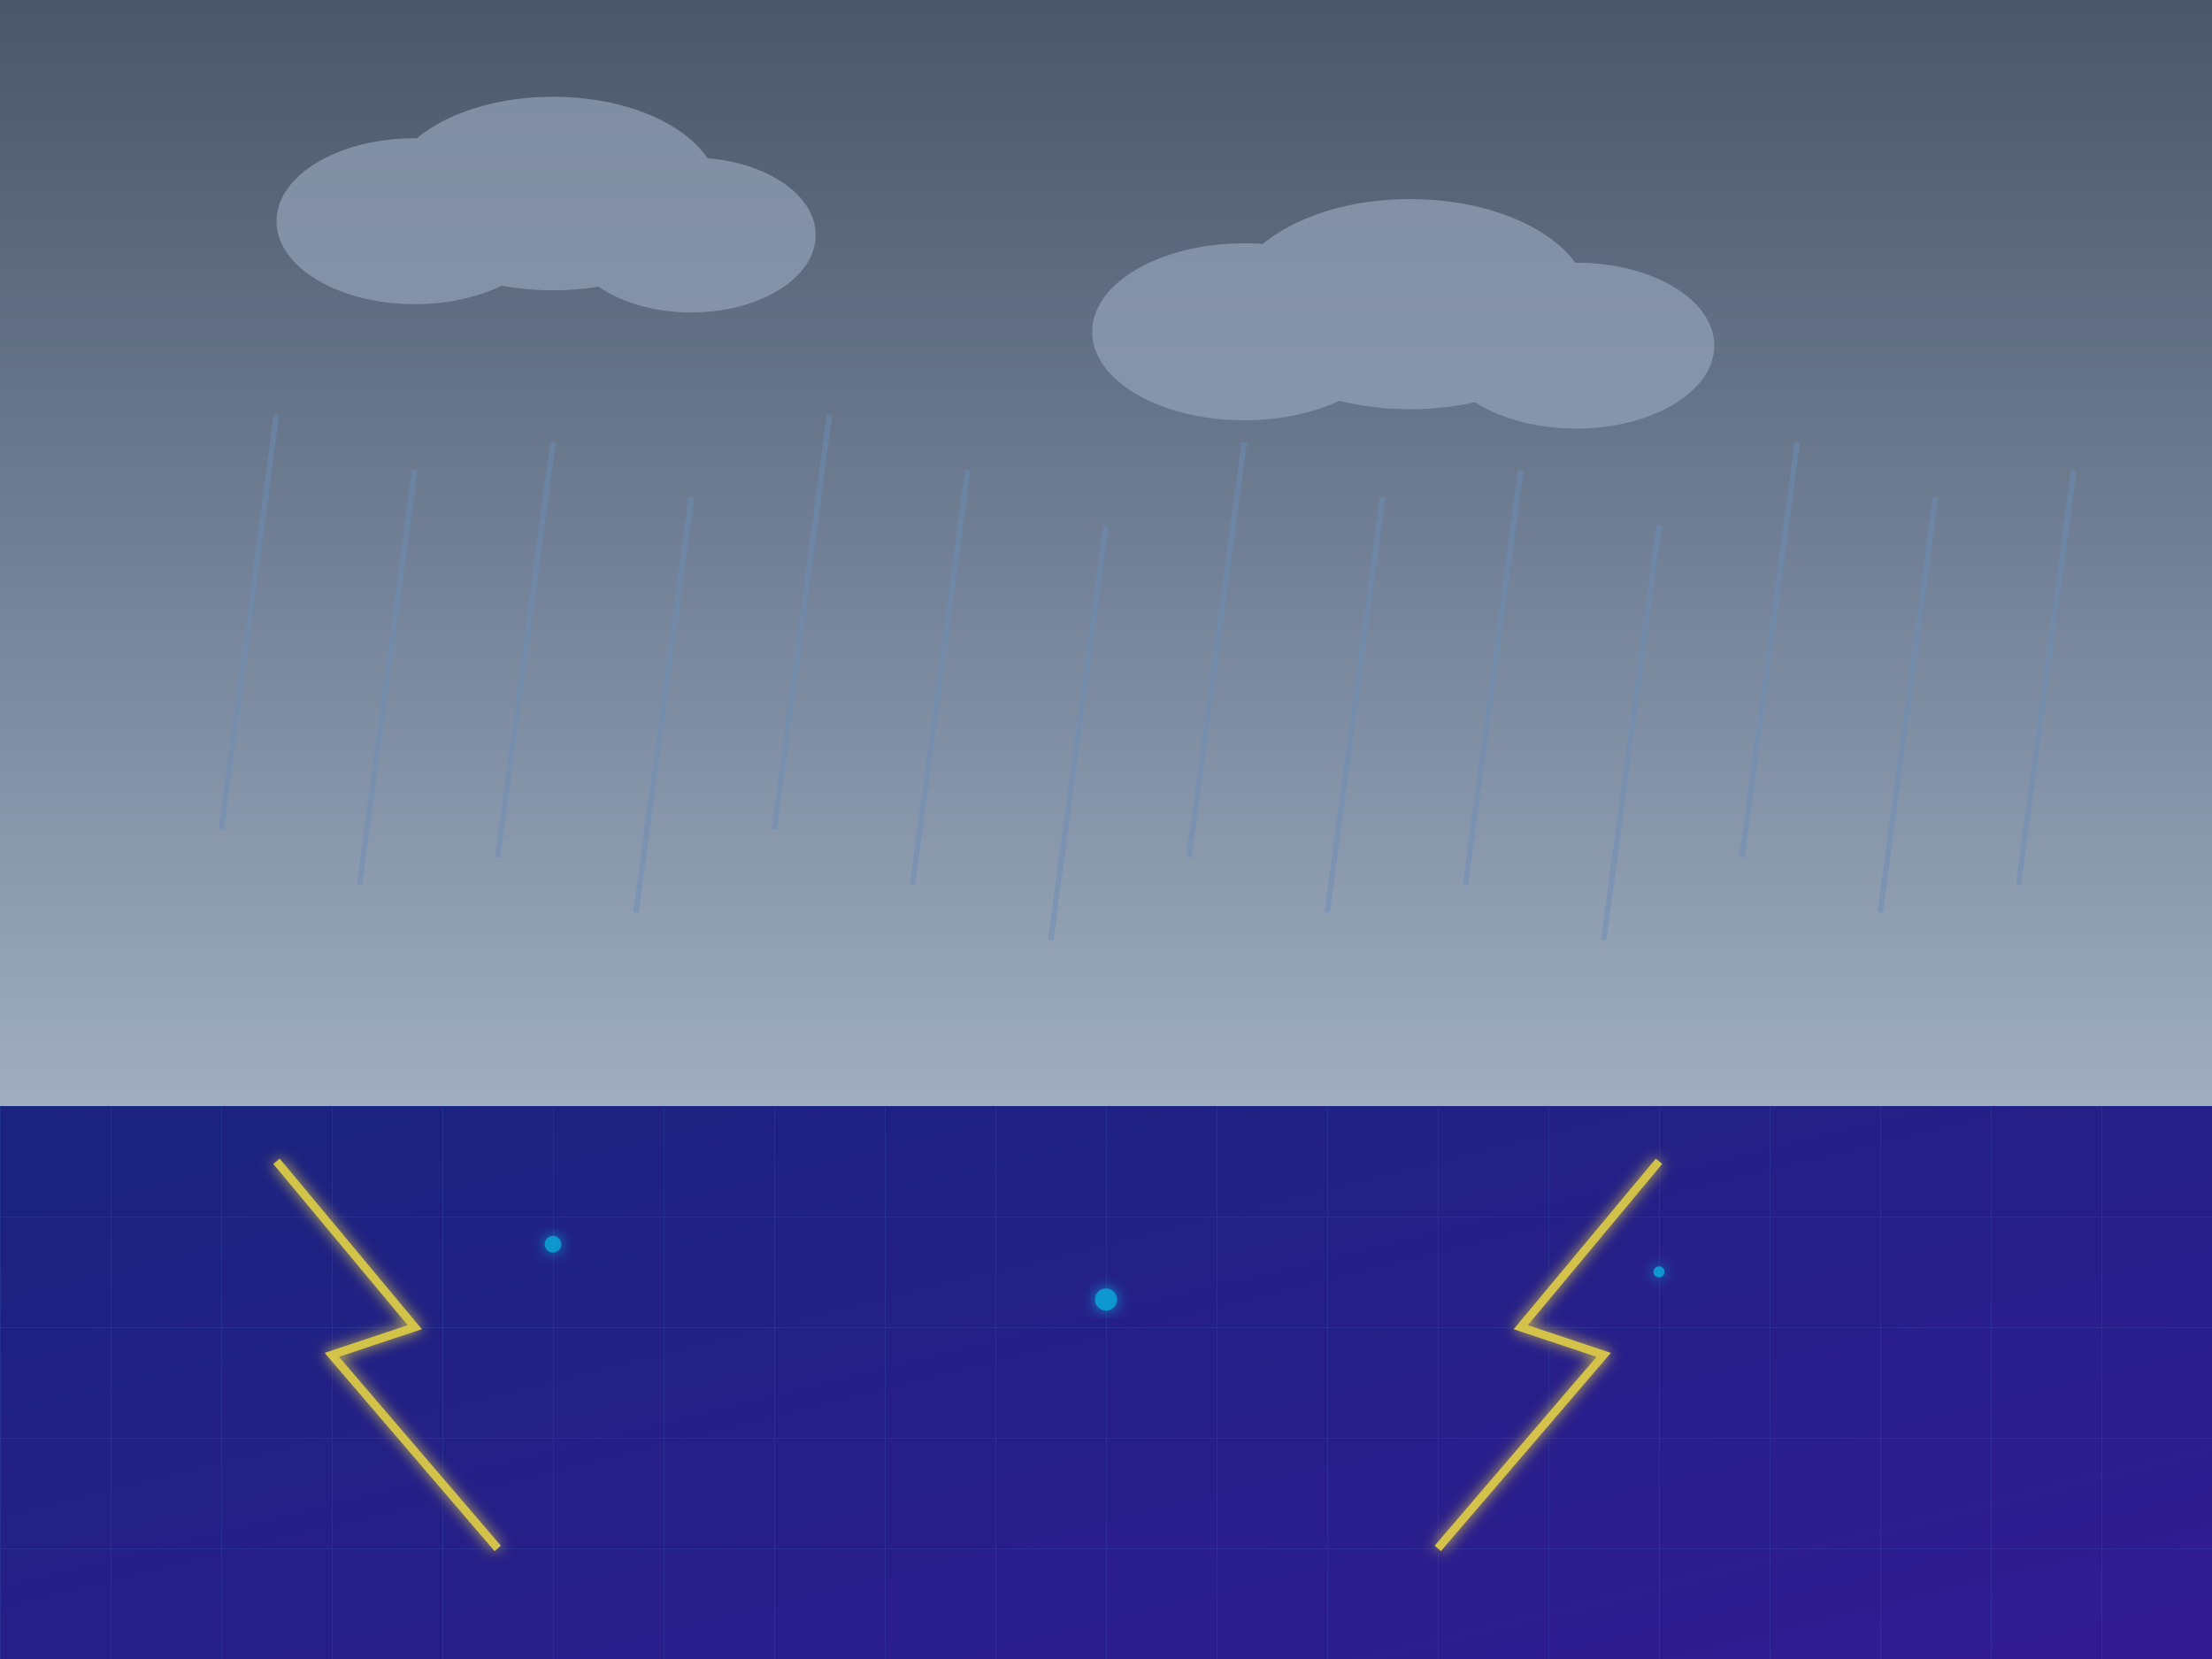
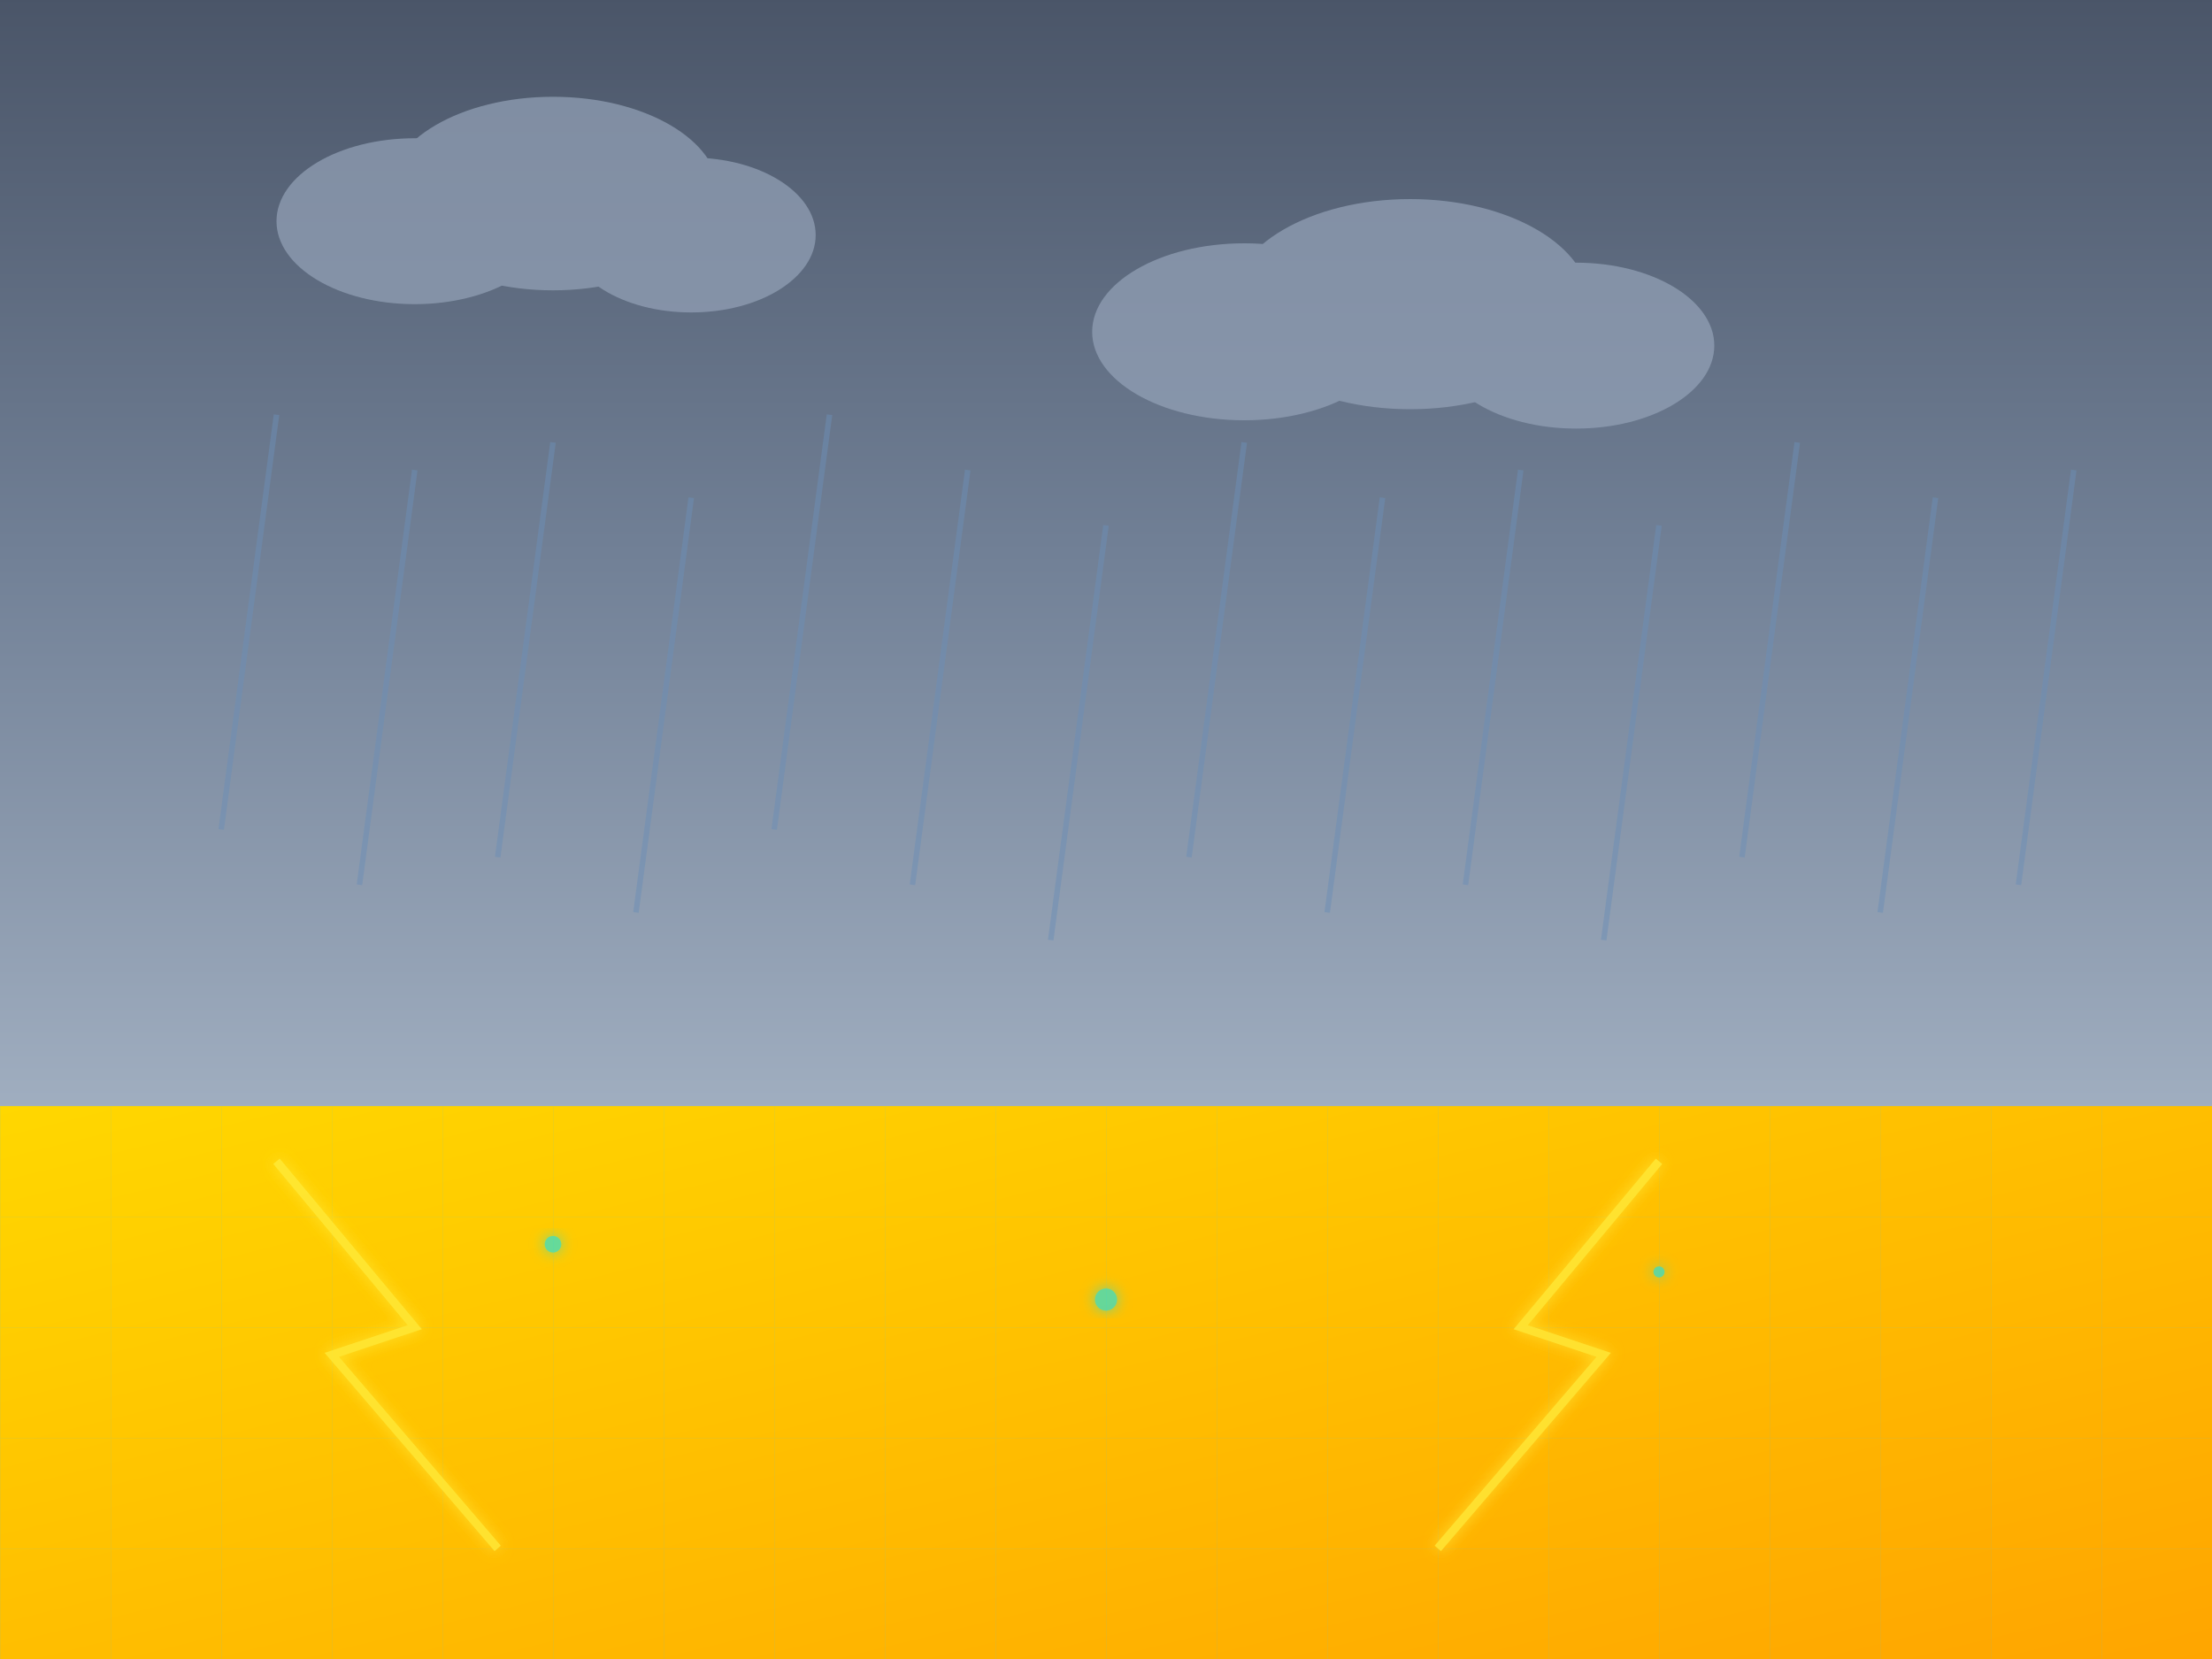
<svg xmlns="http://www.w3.org/2000/svg" width="100%" height="100%" viewBox="0 0 800 600">
  <defs>
    <linearGradient id="rainy-sky-gradient" x1="0%" y1="0%" x2="0%" y2="100%">
      <stop offset="0%" style="stop-color:#4A5568;stop-opacity:1" />
      <stop offset="50%" style="stop-color:#718096;stop-opacity:1" />
      <stop offset="100%" style="stop-color:#A0AEC0;stop-opacity:1" />
    </linearGradient>
    <linearGradient id="electric-atmos-gradient" x1="0%" y1="0%" x2="100%" y2="100%">
-       <stop offset="0%" style="stop-color:#1a237e;stop-opacity:1" />
-       <stop offset="100%" style="stop-color:#311b92;stop-opacity:1" />
+       <stop offset="0%" style="stop-color:#FFD700;stop-opacity:1" />
+       <stop offset="100%" style="stop-color:#FFA500;stop-opacity:1" />
    </linearGradient>
    <filter id="glow">
      <feGaussianBlur stdDeviation="2.5" result="coloredBlur" />
      <feMerge>
        <feMergeNode in="coloredBlur" />
        <feMergeNode in="SourceGraphic" />
      </feMerge>
    </filter>
    <pattern id="grid-pattern" width="40" height="40" patternUnits="userSpaceOnUse">
      <path d="M 40 0 L 0 0 0 40" fill="none" stroke="#4fc3f7" stroke-width="0.5" opacity="0.3" />
    </pattern>
  </defs>
  <rect width="100%" height="400" fill="url(#rainy-sky-gradient)" />
  <g fill="#94A3B8" opacity="0.7">
    <ellipse cx="150" cy="80" rx="50" ry="30" />
    <ellipse cx="200" cy="70" rx="60" ry="35" />
    <ellipse cx="250" cy="85" rx="45" ry="28" />
    <ellipse cx="450" cy="120" rx="55" ry="32" />
    <ellipse cx="510" cy="110" rx="65" ry="38" />
    <ellipse cx="570" cy="125" rx="50" ry="30" />
  </g>
  <g stroke="#6B8EB5" stroke-width="2" opacity="0.5">
    <line x1="100" y1="150" x2="80" y2="300" />
    <line x1="150" y1="170" x2="130" y2="320" />
    <line x1="200" y1="160" x2="180" y2="310" />
    <line x1="250" y1="180" x2="230" y2="330" />
    <line x1="300" y1="150" x2="280" y2="300" />
    <line x1="350" y1="170" x2="330" y2="320" />
    <line x1="400" y1="190" x2="380" y2="340" />
    <line x1="450" y1="160" x2="430" y2="310" />
    <line x1="500" y1="180" x2="480" y2="330" />
    <line x1="550" y1="170" x2="530" y2="320" />
    <line x1="600" y1="190" x2="580" y2="340" />
    <line x1="650" y1="160" x2="630" y2="310" />
    <line x1="700" y1="180" x2="680" y2="330" />
    <line x1="750" y1="170" x2="730" y2="320" />
  </g>
  <rect x="0" y="400" width="100%" height="200" fill="url(#electric-atmos-gradient)" />
  <rect x="0" y="400" width="100%" height="200" fill="url(#grid-pattern)" opacity="0.4" />
  <g filter="url(#glow)" stroke="#ffeb3b" stroke-width="3" fill="none" opacity="0.8">
    <path d="M100,420 L150,480 L120,490 L180,560" />
    <path d="M600,420 L550,480 L580,490 L520,560" />
  </g>
  <g filter="url(#glow)" fill="#00e5ff" opacity="0.6">
    <circle cx="200" cy="450" r="3" />
    <circle cx="400" cy="470" r="4" />
    <circle cx="600" cy="460" r="2" />
  </g>
</svg>
